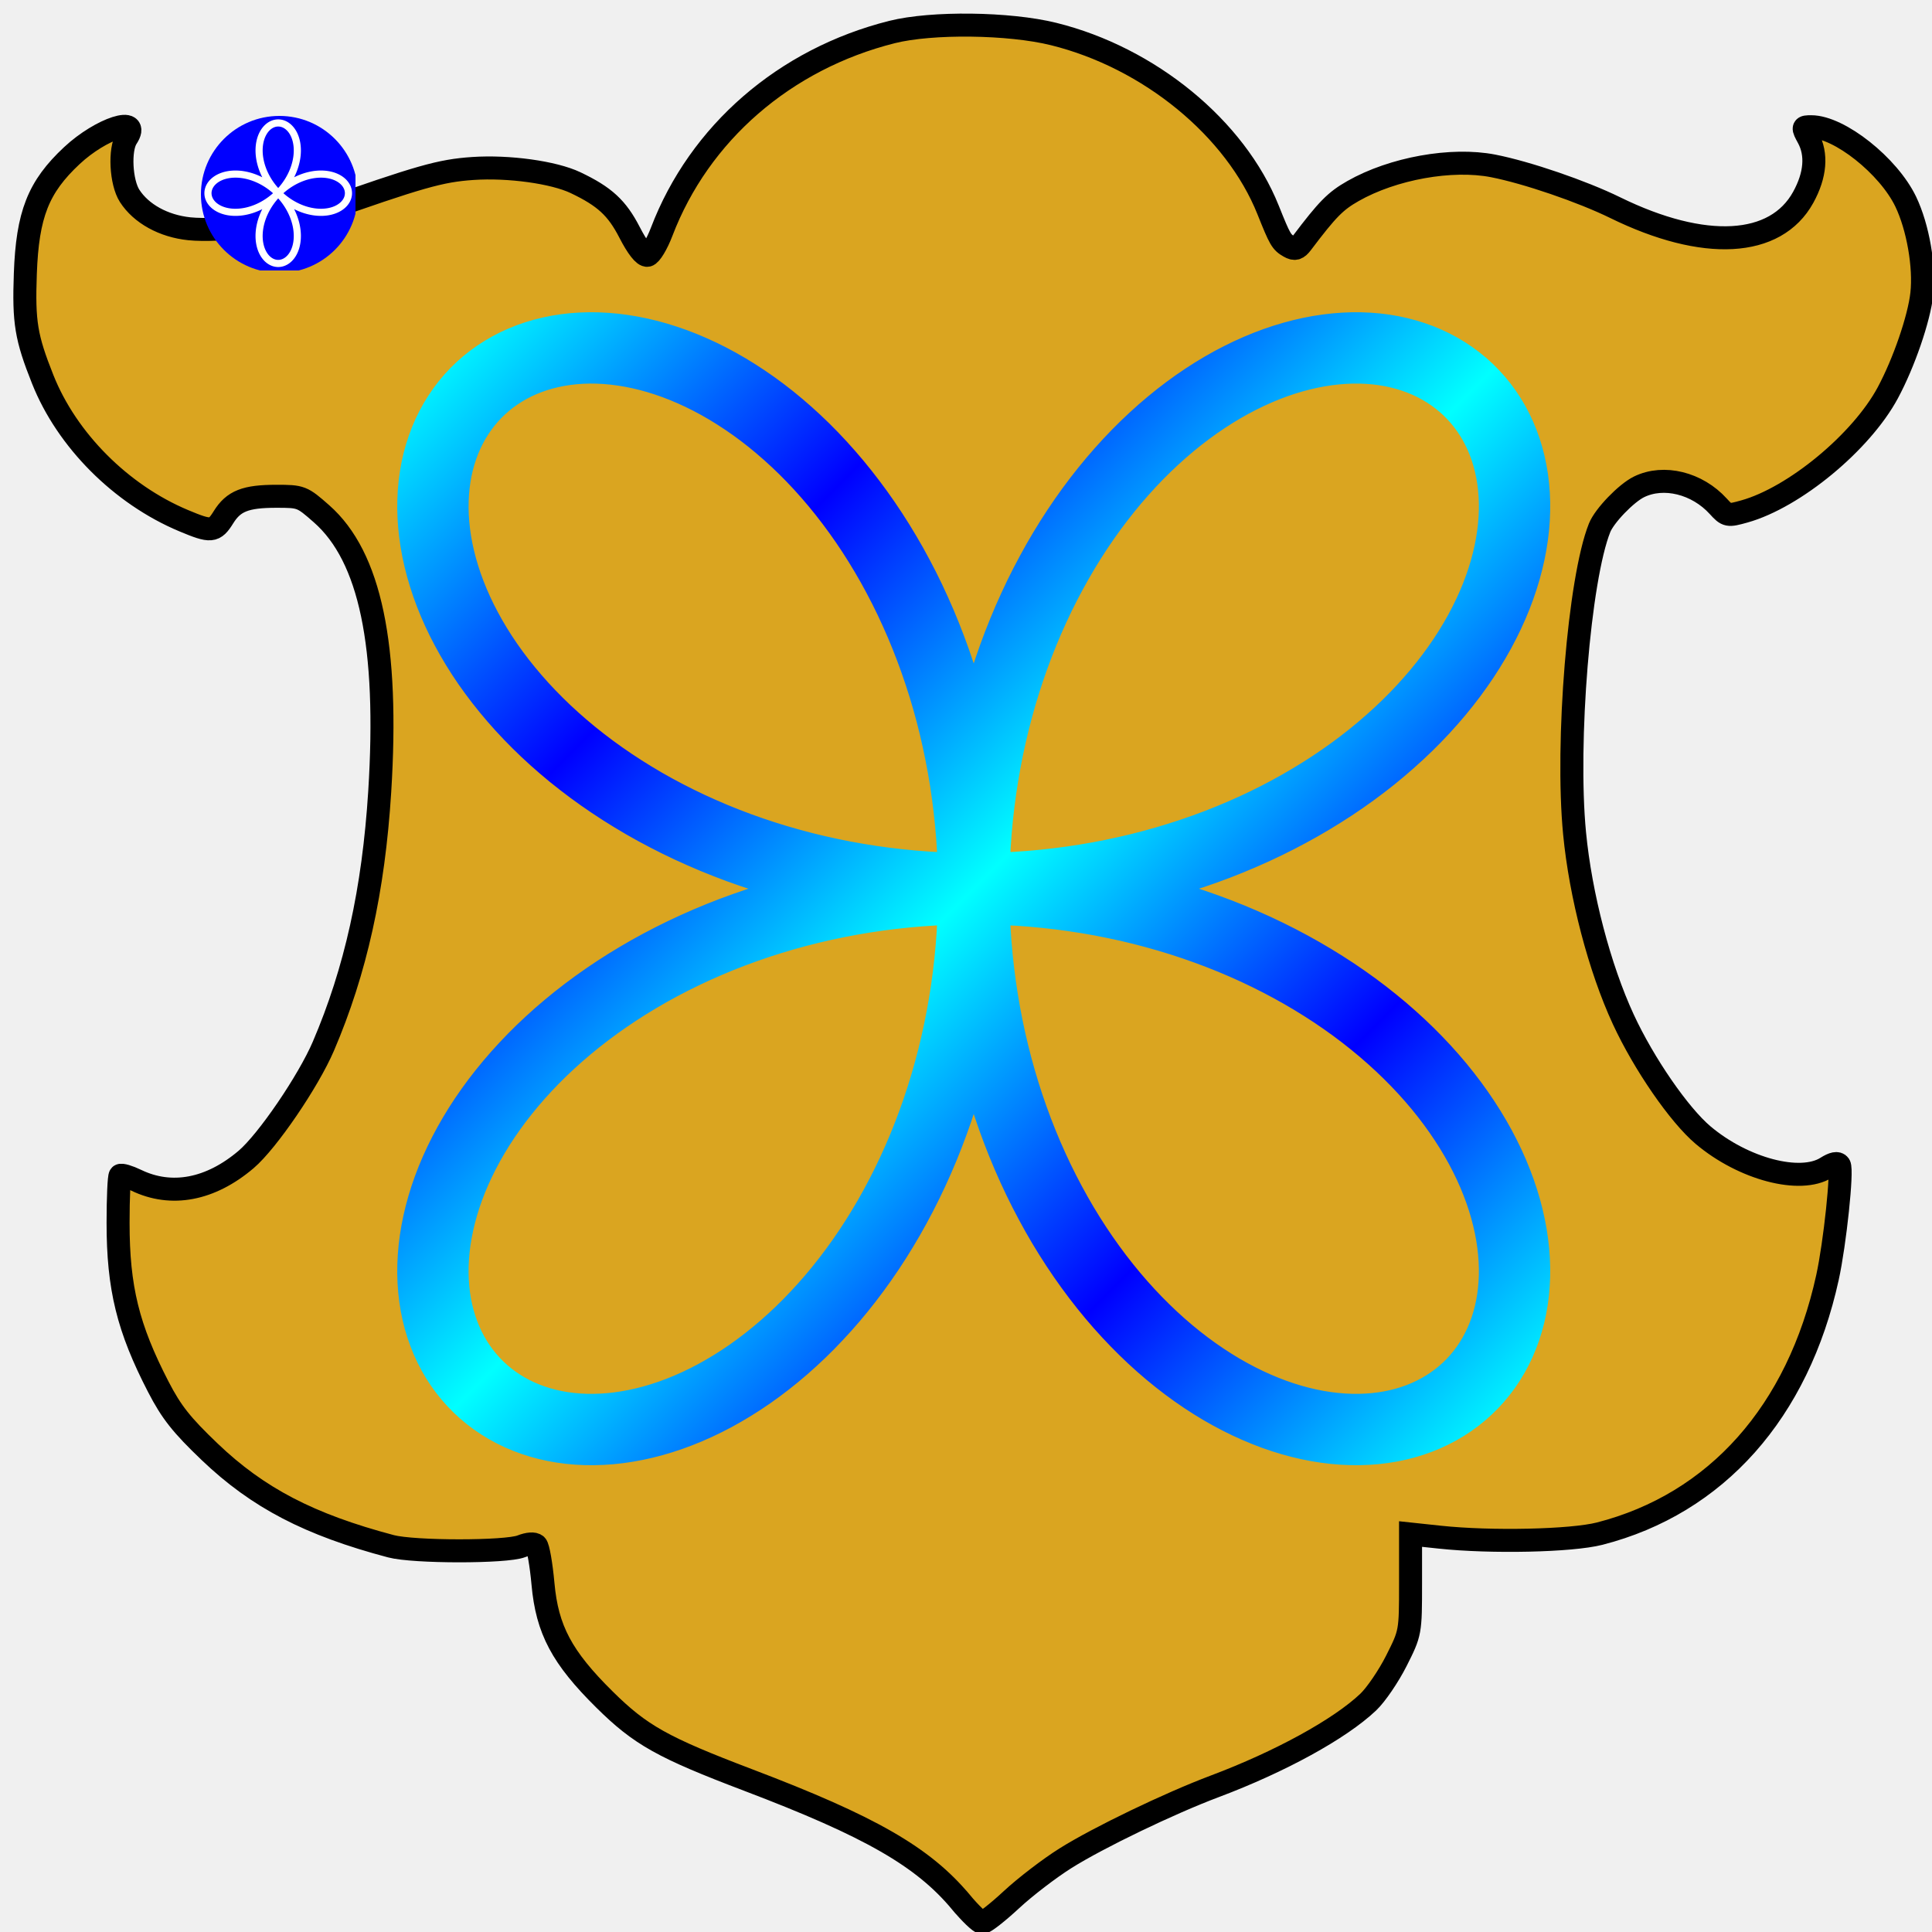
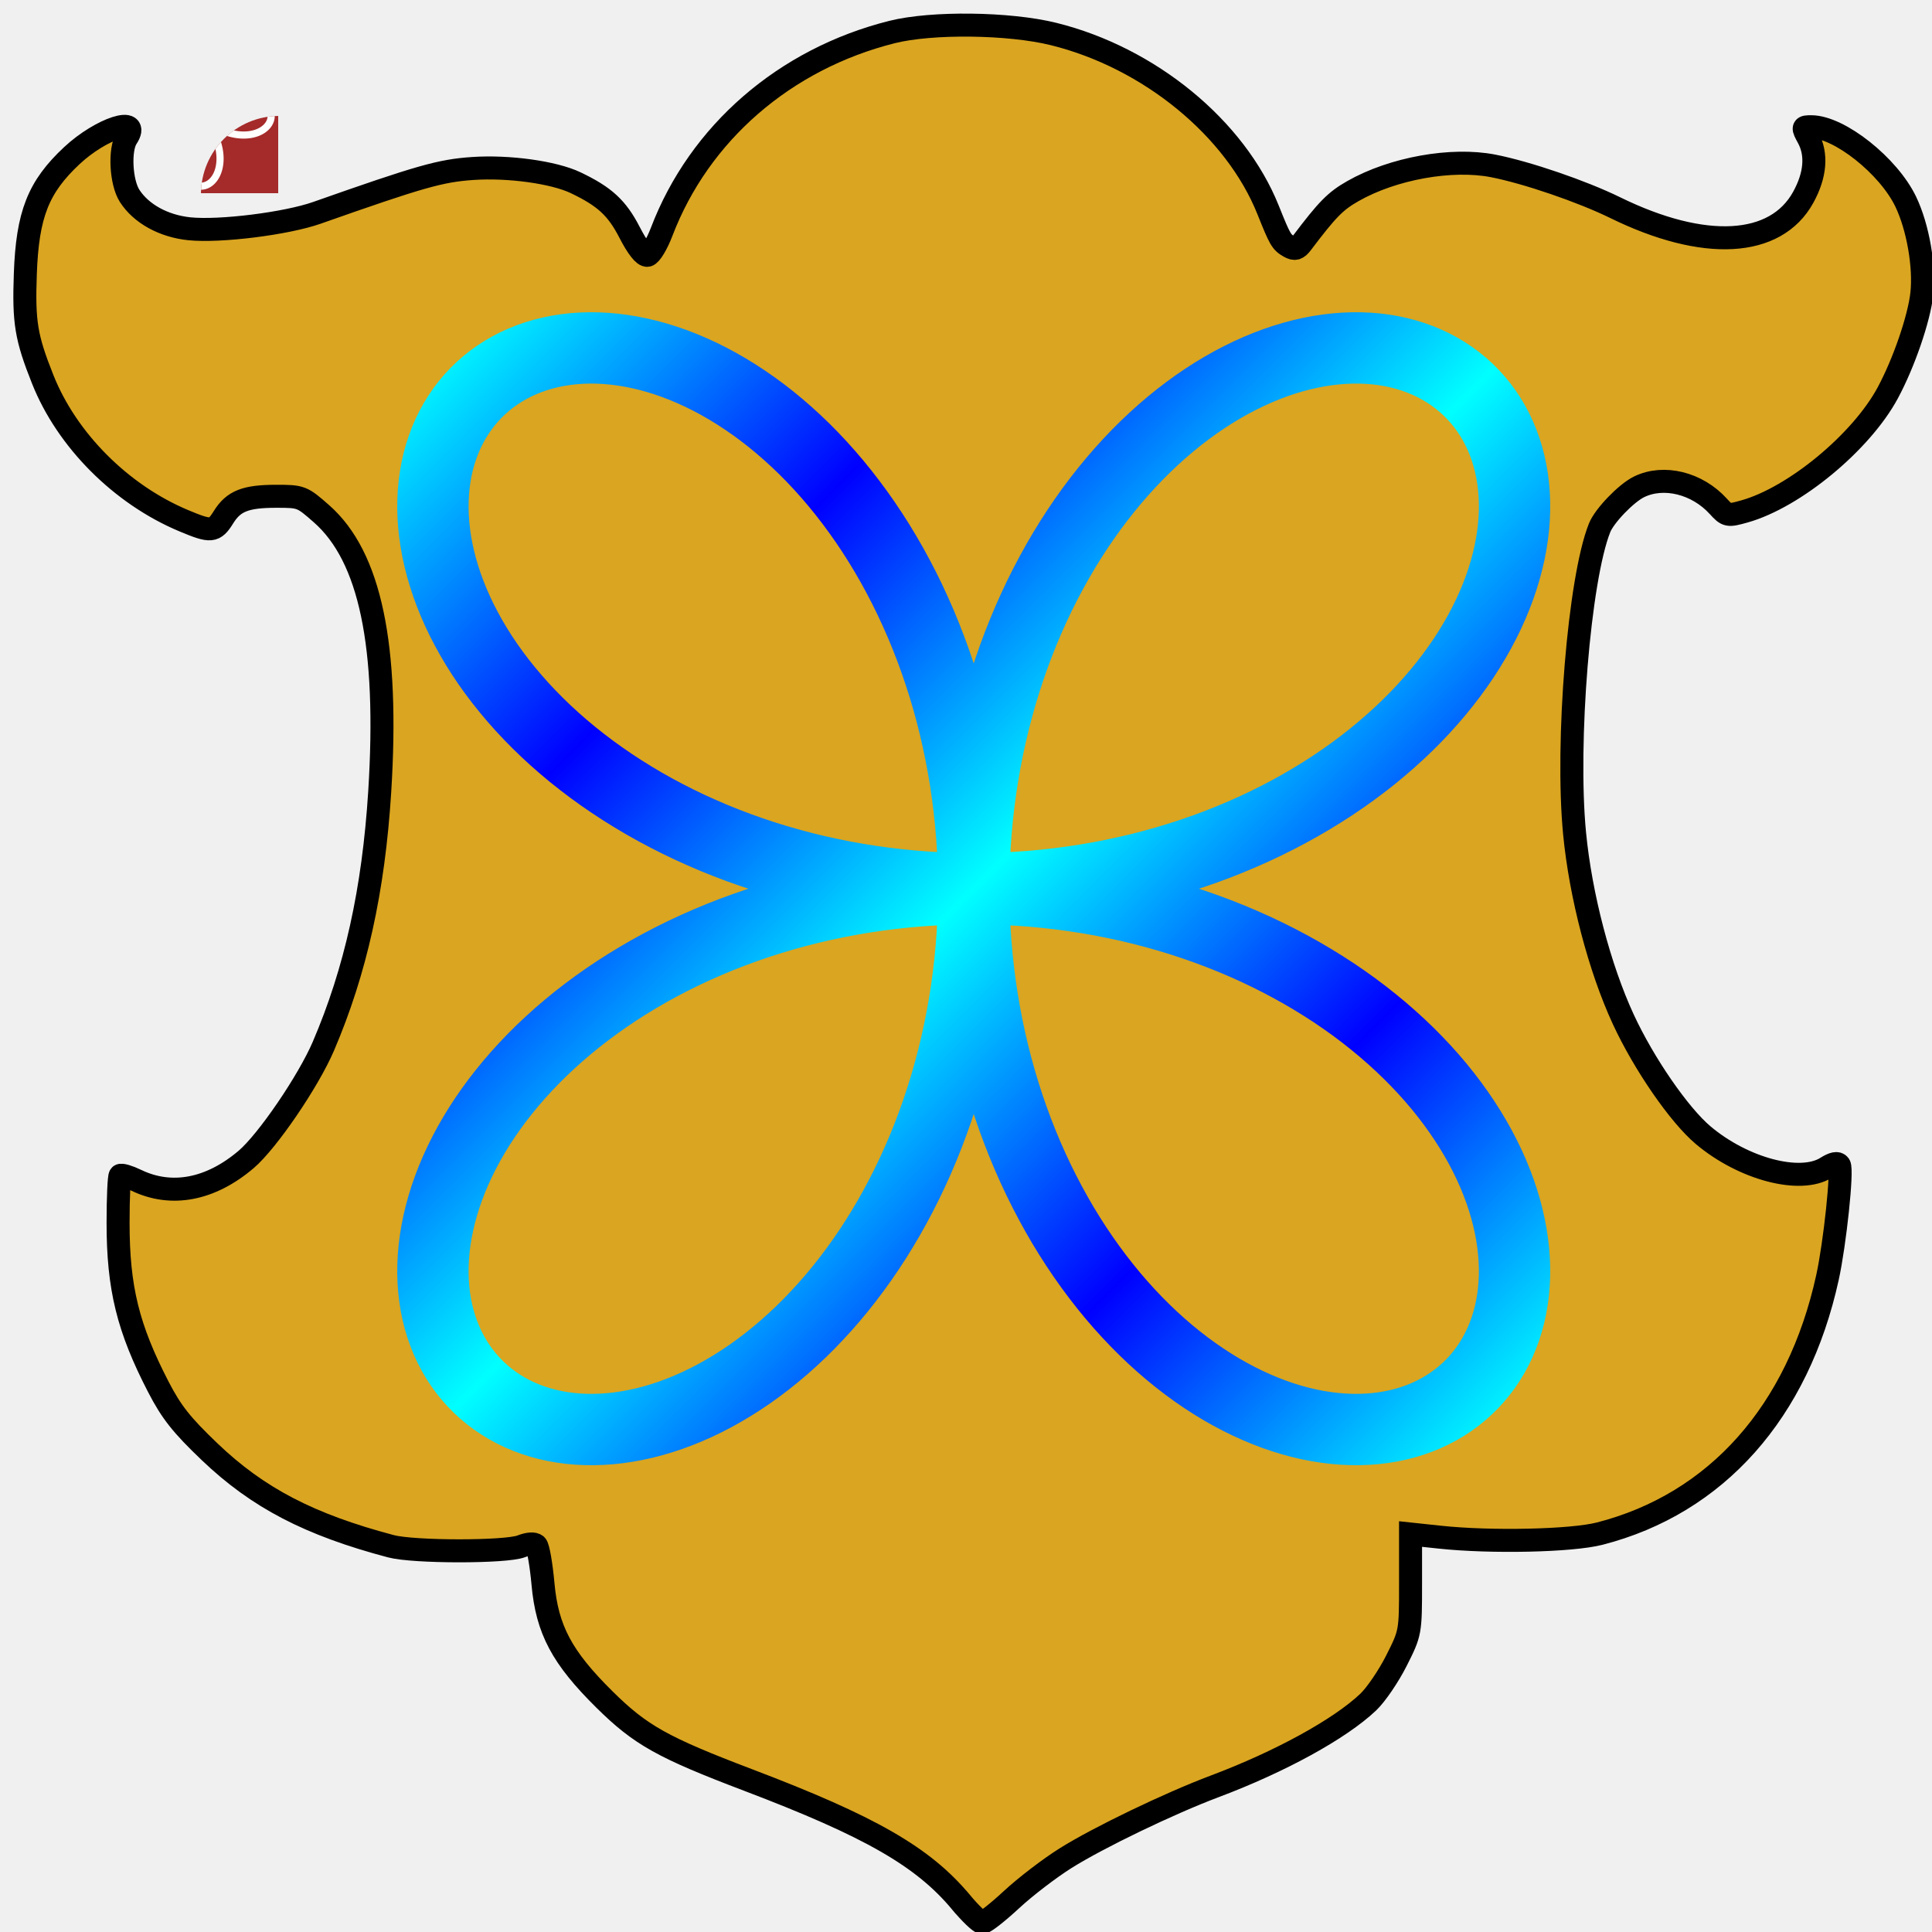
- <svg xmlns="http://www.w3.org/2000/svg" xmlns:xlink="http://www.w3.org/1999/xlink" height="250" width="250">
+ <svg xmlns="http://www.w3.org/2000/svg" xmlns:xlink="http://www.w3.org/1999/xlink" height="360" width="360" viewBox="0 0 250 250">
  <style>
      #Icon {
         fill: none;
         stroke: white;
         stroke-width: 30
      }

      #Logo {
         fill: none;
         stroke: url(#LogoGradient);
         stroke-width: 30
      }

      #Frame {
         fill: goldenrod;
         stroke: black;
         stroke-width: 3;
      }
   </style>
  <defs>
    <linearGradient id="LogoGradient" x1="1" x2="0" y1="1" y2="0">
      <stop offset="0%" stop-color="cyan" />
      <stop offset="25%" stop-color="blue" />
      <stop offset="50%" stop-color="aqua" />
      <stop offset="75%" stop-color="blue" />
      <stop offset="100%" stop-color="cyan" />
    </linearGradient>
  </defs>
  <clipPath id="RoundClip">
    <circle cx="33" cy="33" r="33" />
  </clipPath>
  <symbol id="Icon" viewBox="0 0 650 650">
-     <rect width="650" height="650" x="0" y="0" fill="blue" stroke="none" />
+     <rect width="650" height="650" x="0" y="0" fill="brown" stroke="none" />
    <path d="M 620.45 325.00 L620.45 325.00 L620.38 322.05 L620.16 319.10 L619.79 316.15 L619.27 313.22 L618.61 310.31 L617.80 307.41 L616.85 304.54 L615.75 301.69 L614.50 298.87 L613.12 296.09 L611.59 293.35 L609.92 290.64 L608.12 287.99 L606.17 285.38 L604.09 282.82 L601.87 280.32 L599.53 277.88 L597.05 275.50 L594.44 273.18 L591.71 270.94 L588.85 268.76 L585.87 266.66 L582.77 264.64 L579.56 262.71 L576.23 260.85 L572.78 259.08 L569.23 257.41 L565.58 255.82 L561.82 254.33 L557.96 252.94 L554.00 251.64 L549.95 250.45 L545.81 249.37 L541.59 248.39 L537.28 247.51 L532.89 246.75 L528.42 246.10 L523.88 245.57 L519.27 245.14 L514.60 244.84 L509.86 244.65 L505.07 244.59 L500.22 244.64 L495.32 244.82 L490.37 245.12 L485.39 245.54 L480.36 246.08 L475.30 246.75 L470.21 247.55 L465.09 248.47 L459.95 249.51 L454.80 250.68 L449.62 251.98 L444.44 253.40 L439.25 254.95 L434.06 256.62 L428.87 258.42 L423.69 260.34 L418.52 262.38 L413.36 264.55 L408.22 266.84 L403.10 269.24 L398.01 271.77 L392.95 274.41 L387.92 277.17 L382.93 280.04 L377.98 283.03 L373.07 286.13 L368.21 289.33 L363.41 292.65 L358.66 296.07 L353.97 299.59 L349.34 303.21 L344.78 306.94 L340.29 310.75 L335.87 314.67 L331.53 318.67 L327.27 322.76 L323.09 326.93 L318.99 331.19 L314.98 335.53 L311.06 339.94 L307.24 344.42 L303.51 348.98 L299.88 353.60 L296.35 358.28 L292.92 363.03 L289.59 367.83 L286.38 372.68 L283.27 377.58 L280.28 382.53 L277.39 387.52 L274.63 392.54 L271.97 397.61 L269.44 402.70 L267.02 407.81 L264.73 412.95 L262.55 418.11 L260.50 423.28 L258.57 428.46 L256.76 433.65 L255.08 438.84 L253.52 444.03 L252.09 449.21 L250.78 454.38 L249.60 459.54 L248.55 464.68 L247.62 469.80 L246.81 474.90 L246.13 479.96 L245.58 484.99 L245.14 489.98 L244.84 494.93 L244.65 499.83 L244.59 504.68 L244.64 509.48 L244.82 514.22 L245.12 518.90 L245.53 523.51 L246.05 528.06 L246.70 532.53 L247.45 536.93 L248.31 541.25 L249.28 545.48 L250.36 549.63 L251.55 553.68 L252.83 557.65 L254.22 561.51 L255.70 565.28 L257.28 568.95 L258.95 572.50 L260.71 575.96 L262.56 579.29 L264.49 582.52 L266.50 585.63 L268.59 588.62 L270.76 591.48 L273.00 594.23 L275.31 596.84 L277.68 599.33 L280.12 601.69 L282.62 603.92 L285.17 606.01 L287.78 607.97 L290.43 609.78 L293.13 611.46 L295.87 613.00 L298.65 614.40 L301.46 615.65 L304.31 616.77 L307.18 617.73 L310.08 618.55 L312.99 619.23 L315.92 619.75 L318.86 620.14 L321.81 620.37 L324.76 620.45 L327.72 620.39 L330.67 620.18 L333.61 619.82 L336.54 619.32 L339.46 618.67 L342.36 617.87 L345.23 616.93 L348.08 615.84 L350.90 614.61 L353.69 613.23 L356.44 611.72 L359.14 610.06 L361.80 608.26 L364.42 606.33 L366.98 604.26 L369.48 602.06 L371.93 599.72 L374.32 597.25 L376.64 594.65 L378.89 591.93 L381.07 589.08 L383.17 586.11 L385.20 583.02 L387.14 579.82 L389.00 576.49 L390.78 573.06 L392.46 569.52 L394.06 565.87 L395.55 562.12 L396.96 558.27 L398.26 554.32 L399.46 550.28 L400.55 546.15 L401.54 541.93 L402.42 537.62 L403.19 533.24 L403.85 528.78 L404.40 524.24 L404.83 519.64 L405.14 514.97 L405.34 510.24 L405.41 505.45 L405.37 500.61 L405.20 495.71 L404.91 490.77 L404.50 485.79 L403.97 480.76 L403.31 475.70 L402.52 470.62 L401.61 465.50 L400.58 460.36 L399.41 455.21 L398.13 450.04 L396.71 444.85 L395.18 439.67 L393.51 434.48 L391.73 429.29 L389.82 424.10 L387.78 418.93 L385.63 413.77 L383.35 408.63 L380.95 403.51 L378.44 398.41 L375.80 393.35 L373.05 388.32 L370.19 383.32 L367.21 378.37 L364.12 373.46 L360.92 368.60 L357.62 363.79 L354.21 359.04 L350.69 354.34 L347.08 349.71 L343.36 345.14 L339.55 340.65 L335.65 336.22 L331.66 331.87 L327.57 327.60 L323.40 323.42 L319.15 319.31 L314.82 315.30 L310.42 311.37 L305.94 307.54 L301.39 303.80 L296.77 300.16 L292.09 296.62 L287.35 293.19 L282.56 289.86 L277.71 286.63 L272.81 283.52 L267.87 280.51 L262.88 277.62 L257.86 274.84 L252.80 272.18 L247.71 269.64 L242.60 267.21 L237.46 264.91 L232.30 262.72 L227.13 260.66 L221.95 258.72 L216.76 256.90 L211.57 255.21 L206.38 253.64 L201.20 252.20 L196.03 250.88 L190.87 249.69 L185.72 248.63 L180.60 247.68 L175.51 246.87 L170.44 246.18 L165.41 245.62 L160.42 245.17 L155.47 244.86 L150.56 244.66 L145.70 244.59 L140.90 244.64 L136.15 244.80 L131.47 245.09 L126.85 245.49 L122.30 246.01 L117.82 246.64 L113.42 247.38 L109.09 248.24 L104.85 249.20 L100.70 250.27 L96.64 251.45 L92.67 252.72 L88.79 254.10 L85.02 255.58 L81.34 257.15 L77.77 258.81 L74.32 260.56 L70.97 262.41 L67.73 264.33 L64.62 266.34 L61.62 268.42 L58.74 270.58 L55.99 272.82 L53.36 275.12 L50.86 277.49 L48.49 279.93 L46.25 282.42 L44.15 284.97 L42.19 287.57 L40.36 290.22 L38.67 292.91 L37.12 295.65 L35.71 298.43 L34.44 301.24 L33.32 304.08 L32.34 306.95 L31.51 309.84 L30.82 312.76 L30.28 315.69 L29.89 318.63 L29.64 321.58 L29.55 324.53 L29.60 327.48 L29.80 330.43 L30.14 333.38 L30.63 336.31 L31.27 339.23 L32.06 342.13 L32.99 345.01 L34.07 347.86 L35.29 350.68 L36.65 353.47 L38.16 356.22 L39.80 358.93 L41.59 361.59 L43.51 364.21 L45.57 366.78 L47.76 369.29 L50.09 371.74 L52.55 374.13 L55.14 376.45 L57.85 378.71 L60.69 380.90 L63.65 383.01 L66.73 385.04 L69.92 386.99 L73.24 388.86 L76.66 390.64 L80.19 392.33 L83.83 393.93 L87.58 395.44 L91.42 396.85 L95.36 398.16 L99.40 399.36 L103.52 400.47 L107.74 401.47 L112.03 402.36 L116.41 403.13 L120.86 403.80 L125.39 404.36 L129.99 404.80 L134.66 405.12 L139.38 405.32 L144.17 405.41 L149.01 405.38 L153.90 405.22 L158.84 404.94 L163.82 404.54 L168.84 404.01 L173.89 403.36 L178.98 402.59 L184.09 401.69 L189.23 400.66 L194.38 399.51 L199.55 398.23 L204.73 396.83 L209.92 395.30 L215.11 393.65 L220.30 391.87 L225.48 389.97 L230.66 387.95 L235.82 385.80 L240.96 383.54 L246.08 381.15 L251.18 378.64 L256.25 376.02 L261.28 373.28 L266.28 370.42 L271.24 367.45 L276.15 364.37 L281.02 361.18 L285.83 357.89 L290.59 354.48 L295.29 350.98 L299.92 347.37 L304.50 343.66 L309.00 339.86 L313.43 335.96 L317.78 331.98 L322.06 327.90 L326.25 323.74 L330.36 319.49 L334.39 315.17 L338.32 310.77 L342.16 306.30 L345.91 301.75 L349.55 297.14 L353.10 292.47 L356.54 287.73 L359.88 282.94 L363.12 278.09 L366.24 273.20 L369.25 268.26 L372.15 263.28 L374.94 258.26 L377.61 253.20 L380.17 248.12 L382.60 243.00 L384.92 237.87 L387.11 232.71 L389.18 227.55 L391.13 222.36 L392.96 217.18 L394.66 211.99 L396.24 206.80 L397.69 201.61 L399.02 196.44 L400.22 191.28 L401.29 186.13 L402.24 181.01 L403.07 175.91 L403.77 170.85 L404.34 165.81 L404.80 160.81 L405.12 155.86 L405.33 150.95 L405.41 146.09 L405.37 141.28 L405.22 136.53 L404.94 131.84 L404.55 127.22 L404.04 122.66 L403.41 118.17 L402.68 113.77 L401.83 109.44 L400.88 105.19 L399.82 101.03 L398.65 96.96 L397.38 92.98 L396.01 89.10 L394.54 85.31 L392.98 81.63 L391.32 78.05 L389.58 74.59 L387.74 71.23 L385.83 67.99 L383.83 64.86 L381.75 61.85 L379.59 58.96 L377.36 56.20 L375.06 53.56 L372.70 51.05 L370.27 48.68 L367.78 46.43 L365.24 44.31 L362.64 42.34 L359.99 40.50 L357.30 38.80 L354.57 37.23 L351.79 35.81 L348.99 34.54 L346.15 33.40 L343.28 32.41 L340.39 31.57 L337.48 30.87 L334.55 30.32 L331.61 29.92 L328.66 29.66 L325.71 29.55 L322.75 29.59 L319.80 29.77 L316.86 30.11 L313.92 30.59 L311.00 31.22 L308.10 31.99 L305.22 32.91 L302.37 33.98 L299.54 35.19 L296.75 36.54 L294.00 38.03 L291.29 39.67 L288.62 41.44 L286.00 43.35 L283.43 45.40 L280.91 47.58 L278.45 49.90 L276.06 52.35 L273.73 54.93 L271.47 57.63 L269.27 60.46 L267.16 63.41 L265.12 66.48 L263.16 69.67 L261.29 72.97 L259.50 76.38 L257.80 79.91 L256.19 83.54 L254.68 87.28 L253.26 91.11 L251.94 95.04 L250.73 99.07 L249.62 103.19 L248.61 107.40 L247.71 111.69 L246.92 116.06 L246.25 120.51 L245.68 125.03 L245.23 129.62 L244.90 134.28 L244.69 139.00 L244.59 143.78 L244.62 148.62 L244.76 153.51 L245.03 158.44 L245.42 163.42 L245.94 168.44 L246.58 173.49 L247.35 178.57 L248.24 183.68 L249.25 188.82 L250.39 193.97 L251.66 199.14 L253.05 204.32 L254.57 209.51 L256.21 214.70 L257.98 219.89 L259.87 225.07 L261.88 230.25 L264.02 235.41 L266.28 240.55 L268.66 245.68 L271.15 250.78 L273.77 255.85 L276.50 260.88 L279.35 265.89 L282.31 270.85 L285.38 275.76 L288.56 280.63 L291.85 285.45 L295.24 290.21 L298.74 294.91 L302.34 299.56 L306.04 304.13 L309.83 308.64 L313.72 313.08 L317.70 317.44 L321.77 321.72 L325.93 325.92 L330.16 330.04 L334.48 334.07 L338.88 338.01 L343.34 341.86 L347.88 345.61 L352.49 349.27 L357.16 352.82 L361.89 356.27 L366.68 359.62 L371.52 362.86 L376.41 366.00 L381.34 369.02 L386.32 371.93 L391.34 374.72 L396.39 377.40 L401.48 379.97 L406.59 382.41 L411.72 384.74 L416.87 386.94 L422.04 389.02 L427.22 390.98 L432.41 392.82 L437.60 394.53 L442.79 396.12 L447.97 397.58 L453.15 398.92 L458.31 400.13 L463.46 401.21 L468.58 402.17 L473.68 403.01 L478.75 403.72 L483.79 404.30 L488.79 404.76 L493.75 405.10 L498.66 405.32 L503.53 405.41 L508.34 405.38 L513.09 405.23 L517.79 404.97 L522.42 404.58 L526.98 404.08 L531.47 403.47 L535.89 402.74 L540.22 401.90 L544.48 400.96 L548.64 399.90 L552.72 398.75 L556.71 397.49 L560.60 396.12 L564.39 394.66 L568.08 393.11 L571.66 391.46 L575.14 389.72 L578.51 387.89 L581.76 385.98 L584.90 383.99 L587.91 381.91 L590.81 379.76 L593.58 377.54 L596.23 375.25 L598.75 372.89 L601.14 370.47 L603.40 367.98 L605.52 365.44 L607.51 362.85 L609.36 360.21 L611.07 357.52 L612.65 354.79 L614.08 352.02 L615.37 349.21 L616.51 346.37 L617.51 343.51 L618.37 340.62 L619.08 337.71 L619.64 334.78 L620.06 331.84 L620.33 328.89 L620.45 325.94 Z" />
  </symbol>
  <symbol id="Logo" viewBox="0 0 650 650">
    <path id="Orbit" d="M325.00 325.00 L325.00 325.00 L330.91 324.94 L336.81 324.76 L342.71 324.47 L348.59 324.06 L354.46 323.53 L360.31 322.88 L366.13 322.12 L371.92 321.24 L377.68 320.25 L383.40 319.14 L389.09 317.92 L394.73 316.59 L400.31 315.15 L405.85 313.61 L411.33 311.95 L416.75 310.19 L422.11 308.33 L427.40 306.37 L432.62 304.30 L437.76 302.14 L442.83 299.89 L447.81 297.54 L452.71 295.10 L457.52 292.57 L462.24 289.96 L466.87 287.26 L471.40 284.48 L475.83 281.63 L480.16 278.70 L484.38 275.70 L488.49 272.63 L492.49 269.50 L496.37 266.30 L500.14 263.04 L503.80 259.73 L507.33 256.37 L510.74 252.96 L514.03 249.50 L517.18 246.00 L520.22 242.46 L523.12 238.89 L525.89 235.29 L528.52 231.66 L531.03 228.01 L533.40 224.33 L535.63 220.64 L537.73 216.94 L539.68 213.23 L541.50 209.52 L543.18 205.81 L544.72 202.10 L546.12 198.39 L547.38 194.70 L548.50 191.03 L549.48 187.37 L550.32 183.74 L551.02 180.13 L551.58 176.55 L552.00 173.01 L552.28 169.51 L552.42 166.05 L552.43 162.64 L552.30 159.27 L552.03 155.96 L551.64 152.71 L551.10 149.52 L550.44 146.39 L549.65 143.33 L548.73 140.34 L547.69 137.43 L546.52 134.60 L545.23 131.85 L543.82 129.18 L542.29 126.60 L540.64 124.11 L538.88 121.72 L537.01 119.42 L535.03 117.23 L532.95 115.13 L530.76 113.14 L528.47 111.27 L526.08 109.50 L523.60 107.84 L521.03 106.30 L518.37 104.88 L515.62 103.58 L512.80 102.40 L509.89 101.35 L506.91 100.42 L503.85 99.62 L500.73 98.94 L497.55 98.40 L494.30 97.99 L490.99 97.72 L487.63 97.58 L484.22 97.57 L480.77 97.71 L477.27 97.98 L473.73 98.39 L470.16 98.93 L466.55 99.62 L462.92 100.45 L459.26 101.42 L455.59 102.52 L451.90 103.77 L448.20 105.16 L444.49 106.69 L440.78 108.36 L437.06 110.17 L433.35 112.11 L429.65 114.20 L425.96 116.42 L422.29 118.78 L418.63 121.27 L415.00 123.90 L411.39 126.66 L407.82 129.55 L404.28 132.57 L400.78 135.72 L397.32 138.99 L393.90 142.39 L390.53 145.92 L387.22 149.56 L383.96 153.32 L380.76 157.20 L377.62 161.19 L374.54 165.29 L371.54 169.50 L368.60 173.82 L365.74 178.24 L362.96 182.76 L360.26 187.38 L357.64 192.10 L355.10 196.90 L352.65 201.79 L350.30 206.77 L348.03 211.83 L345.87 216.97 L343.79 222.18 L341.82 227.47 L339.95 232.82 L338.18 238.23 L336.52 243.71 L334.97 249.24 L333.52 254.83 L332.18 260.46 L330.95 266.14 L329.84 271.86 L328.84 277.62 L327.95 283.41 L327.18 289.23 L326.52 295.07 L325.98 300.94 L325.56 306.82 L325.26 312.72 L325.07 318.62 L325.00 324.53 L325.05 330.44 L325.22 336.34 L325.50 342.24 L325.91 348.12 L326.43 353.99 L327.07 359.84 L327.82 365.67 L328.69 371.46 L329.67 377.22 L330.77 382.95 L331.98 388.64 L333.30 394.28 L334.73 399.87 L336.27 405.41 L337.91 410.90 L339.66 416.32 L341.52 421.69 L343.47 426.98 L345.53 432.21 L347.68 437.36 L349.93 442.43 L352.27 447.42 L354.71 452.33 L357.23 457.14 L359.83 461.87 L362.52 466.51 L365.29 471.04 L368.14 475.48 L371.06 479.81 L374.06 484.04 L377.12 488.16 L380.25 492.17 L383.44 496.07 L386.69 499.85 L390.00 503.51 L393.36 507.05 L396.77 510.47 L400.22 513.77 L403.72 516.94 L407.25 519.98 L410.82 522.89 L414.42 525.67 L418.05 528.32 L421.70 530.83 L425.37 533.21 L429.06 535.46 L432.76 537.56 L436.47 539.53 L440.18 541.36 L443.90 543.05 L447.61 544.60 L451.31 546.02 L455.00 547.29 L458.68 548.42 L462.34 549.41 L465.97 550.26 L469.58 550.97 L473.16 551.54 L476.71 551.97 L480.21 552.26 L483.67 552.41 L487.09 552.43 L490.46 552.31 L493.77 552.06 L497.03 551.67 L500.23 551.15 L503.36 550.50 L506.43 549.72 L509.42 548.81 L512.34 547.78 L515.18 546.62 L517.94 545.33 L520.61 543.93 L523.20 542.41 L525.69 540.77 L528.10 539.02 L530.40 537.16 L532.60 535.19 L534.71 533.12 L536.70 530.94 L538.59 528.65 L540.37 526.28 L542.03 523.80 L543.58 521.24 L545.01 518.58 L546.32 515.85 L547.51 513.02 L548.58 510.12 L549.51 507.15 L550.33 504.10 L551.01 500.98 L551.56 497.80 L551.98 494.56 L552.26 491.26 L552.42 487.90 L552.43 484.50 L552.31 481.04 L552.05 477.55 L551.65 474.01 L551.12 470.44 L550.44 466.84 L549.62 463.21 L548.67 459.56 L547.57 455.88 L546.33 452.19 L544.95 448.49 L543.44 444.78 L541.78 441.07 L539.98 437.36 L538.05 433.65 L535.97 429.94 L533.76 426.25 L531.41 422.58 L528.93 418.92 L526.32 415.29 L523.57 411.68 L520.69 408.10 L517.68 404.56 L514.54 401.05 L511.27 397.59 L507.88 394.17 L504.37 390.80 L500.73 387.48 L496.98 384.21 L493.11 381.01 L489.13 377.86 L485.04 374.78 L480.83 371.77 L476.53 368.83 L472.11 365.97 L467.60 363.18 L462.99 360.47 L458.28 357.84 L453.48 355.30 L448.60 352.85 L443.63 350.48 L438.57 348.21 L433.44 346.03 L428.24 343.96 L422.96 341.98 L417.61 340.10 L412.20 338.32 L406.73 336.65 L401.20 335.09 L395.62 333.63 L389.99 332.28 L384.31 331.05 L378.60 329.92 L372.84 328.91 L367.05 328.02 L361.23 327.23 L355.39 326.57 L349.53 326.02 L343.65 325.59 L337.75 325.28 L331.85 325.08 L325.94 325.00 L320.03 325.04 L314.13 325.20 L308.23 325.48 L302.34 325.87 L296.47 326.38 L290.62 327.01 L284.80 327.75 L279.00 328.61 L273.23 329.59 L267.50 330.68 L261.81 331.88 L256.17 333.19 L250.57 334.61 L245.03 336.14 L239.54 337.78 L234.11 339.52 L228.74 341.37 L223.44 343.31 L218.21 345.36 L213.05 347.51 L207.97 349.75 L202.98 352.08 L198.06 354.51 L193.24 357.02 L188.50 359.62 L183.86 362.31 L179.31 365.07 L174.87 367.91 L170.53 370.83 L166.29 373.82 L162.16 376.88 L158.14 380.00 L154.24 383.19 L150.45 386.43 L146.78 389.74 L143.22 393.09 L139.80 396.49 L136.49 399.95 L133.31 403.44 L130.26 406.97 L127.34 410.54 L124.55 414.13 L121.89 417.76 L119.36 421.41 L116.97 425.08 L114.72 428.77 L112.60 432.47 L110.62 436.18 L108.78 439.89 L107.08 443.60 L105.51 447.31 L104.09 451.02 L102.81 454.71 L101.67 458.39 L100.67 462.05 L99.81 465.69 L99.09 469.30 L98.50 472.88 L98.06 476.42 L97.76 479.93 L97.59 483.40 L97.56 486.82 L97.67 490.19 L97.92 493.51 L98.29 496.78 L98.80 499.98 L99.44 503.11 L100.21 506.18 L101.11 509.18 L102.14 512.11 L103.29 514.96 L104.56 517.72 L105.95 520.40 L107.46 523.00 L109.09 525.50 L110.83 527.91 L112.69 530.22 L114.65 532.43 L116.72 534.54 L118.89 536.55 L121.16 538.44 L123.53 540.23 L126.00 541.90 L128.55 543.46 L131.20 544.90 L133.93 546.22 L136.75 547.42 L139.64 548.49 L142.61 549.44 L145.65 550.27 L148.77 550.96 L151.94 551.52 L155.18 551.95 L158.48 552.25 L161.83 552.41 L165.23 552.43 L168.68 552.32 L172.17 552.08 L175.71 551.69 L179.27 551.16 L182.87 550.50 L186.50 549.69 L190.15 548.75 L193.82 547.66 L197.51 546.44 L201.21 545.07 L204.92 543.56 L208.63 541.92 L212.35 540.13 L216.06 538.21 L219.76 536.14 L223.45 533.94 L227.13 531.61 L230.79 529.14 L234.42 526.53 L238.03 523.79 L241.61 520.92 L245.16 517.92 L248.67 514.79 L252.14 511.54 L255.56 508.16 L258.93 504.65 L262.26 501.03 L265.53 497.29 L268.74 493.43 L271.89 489.45 L274.97 485.37 L277.99 481.17 L280.94 476.87 L283.81 472.47 L286.60 467.96 L289.32 463.36 L291.95 458.66 L294.50 453.87 L296.96 448.99 L299.33 444.03 L301.61 438.98 L303.80 433.85 L305.88 428.65 L307.87 423.38 L309.76 418.04 L311.54 412.63 L313.22 407.17 L314.79 401.64 L316.26 396.07 L317.61 390.44 L318.86 384.77 L319.99 379.05 L321.01 373.30 L321.92 367.51 L322.71 361.70 L323.38 355.86 L323.94 350.00 L324.38 344.12 L324.70 338.22 L324.91 332.32 L325.00 326.41 L324.97 320.50 L324.82 314.60 L324.55 308.70 L324.17 302.81 L323.66 296.94 L323.04 291.09 L322.31 285.26 L321.46 279.46 L320.49 273.69 L319.41 267.96 L318.22 262.27 L316.92 256.62 L315.51 251.02 L313.99 245.47 L312.36 239.97 L310.62 234.54 L308.78 229.16 L306.84 223.86 L304.80 218.62 L302.67 213.46 L300.43 208.38 L298.11 203.37 L295.69 198.45 L293.18 193.62 L290.59 188.87 L287.91 184.23 L285.15 179.67 L282.32 175.22 L279.41 170.87 L276.42 166.62 L273.37 162.49 L270.25 158.46 L267.07 154.54 L263.83 150.75 L260.53 147.06 L257.18 143.50 L253.78 140.06 L250.33 136.75 L246.84 133.56 L243.31 130.50 L239.75 127.56 L236.15 124.76 L232.53 122.09 L228.88 119.56 L225.21 117.16 L221.53 114.89 L217.83 112.76 L214.12 110.77 L210.41 108.92 L206.69 107.21 L202.98 105.63 L199.28 104.20 L195.58 102.91 L191.90 101.75 L188.24 100.74 L184.60 99.87 L180.99 99.14 L177.41 98.55 L173.86 98.09 L170.34 97.78 L166.87 97.60 L163.45 97.56 L160.07 97.66 L156.75 97.89 L153.48 98.26 L150.28 98.76 L147.13 99.39 L144.06 100.15 L141.05 101.04 L138.12 102.05 L135.27 103.19 L132.50 104.45 L129.81 105.84 L127.21 107.34 L124.70 108.96 L122.28 110.69 L119.96 112.53 L117.74 114.49 L115.62 116.55 L113.61 118.71 L111.70 120.98 L109.91 123.34 L108.23 125.80 L106.66 128.35 L105.21 130.99 L103.88 133.71 L102.67 136.52 L101.59 139.41 L100.63 142.37 L99.79 145.41 L99.09 148.52 L98.52 151.69 L98.08 154.92 L97.77 158.21 L97.60 161.56 L97.56 164.96 L97.66 168.40 L97.90 171.89 L98.28 175.42 L98.79 178.99 L99.44 182.59 L100.24 186.21 L101.17 189.86 L102.25 193.53 L103.46 197.22 L104.82 200.92 L106.31 204.62 L107.95 208.34 L109.72 212.05 L111.64 215.76 L113.69 219.47 L115.88 223.16 L118.20 226.84 L120.66 230.50 L123.26 234.14 L125.99 237.75 L128.85 241.33 L131.84 244.88 L134.95 248.39 L138.20 251.86 L141.57 255.29 L145.06 258.67 L148.68 262.00 L152.41 265.27 L156.26 268.49 L160.23 271.64 L164.30 274.73 L168.49 277.75 L172.78 280.70 L177.18 283.58 L181.68 286.38 L186.27 289.11 L190.96 291.75 L195.75 294.30 L200.62 296.77 L205.58 299.15 L210.62 301.43 L215.74 303.63 L220.93 305.72 L226.20 307.72 L231.53 309.61 L236.93 311.40 L242.40 313.09 L247.92 314.67 L253.49 316.15 L259.11 317.51 L264.78 318.76 L270.49 319.91 L276.24 320.93 L282.02 321.85 L287.84 322.65 L293.68 323.33 L299.54 323.90 L305.42 324.35 L311.31 324.68 L317.21 324.90 L323.12 324.99 Z" />
-     <use width="65" height="65" x="0" y="0" clip-path="url(#RoundClip)" xlink:href="#Icon">
+     <use width="65" height="65" x="-32.5" y="-32.5" clip-path="url(#RoundClip)" xlink:href="#Icon">
      <animateMotion dur="8s" repeatCount="indefinite" rotate="auto-reverse">
        <mpath xlink:href="#Orbit" />
      </animateMotion>
    </use>
  </symbol>
  <symbol id="Frame" viewBox="0 0 252 252">
    <path d="M124.338 247.105c-4.933-5.923-11.829-9.883-27.748-15.932-11.181-4.249-14.056-5.86-18.756-10.507-5.555-5.493-7.479-9.11-8.018-15.082-.229-2.527-.626-4.793-.884-5.037-.284-.27-1.047-.215-1.949.14-1.989.785-14.018.78-16.992-.008-10.654-2.82-17.368-6.316-23.647-12.315-3.68-3.516-4.992-5.177-6.696-8.47-3.968-7.675-5.255-12.916-5.255-21.402 0-3.252.123-6.03.274-6.173.151-.143 1.096.137 2.1.622 4.58 2.214 9.68 1.245 14.338-2.724 2.772-2.362 8.1-10.176 10.067-14.764 4.2-9.797 6.542-20.372 7.347-33.176 1.198-19.044-1.234-30.674-7.58-36.262-2.548-2.244-2.667-2.29-5.904-2.29-4.017 0-5.578.618-6.891 2.727-1.196 1.922-1.61 1.958-5.205.451-8.158-3.42-15.224-10.507-18.374-18.43-2.172-5.462-2.497-7.432-2.27-13.762.277-7.754 1.685-11.33 6.079-15.43 3.808-3.554 9.092-5.253 7.144-2.297-.979 1.486-.761 5.779.383 7.557 1.496 2.326 4.43 3.943 7.785 4.29 3.98.41 12.647-.671 16.641-2.078C53.815 22 56.434 21.256 60.671 20.968c4.66-.317 10.545.496 13.391 1.85 3.792 1.805 5.405 3.29 7.053 6.494 1.01 1.963 1.875 3.068 2.334 2.98.402-.077 1.233-1.456 1.846-3.064C90.21 16.346 101.35 6.685 115.34 3.17c5.185-1.303 15.273-1.18 21.077.258 12.501 3.096 23.71 12.288 27.976 22.94 1.561 3.9 1.731 4.195 2.767 4.788.709.406 1.052.311 1.627-.45 3.358-4.443 4.384-5.486 6.684-6.795 5.206-2.962 12.867-4.337 18.276-3.28 4.386.857 11.6 3.324 15.928 5.447 11.595 5.686 20.926 5.173 24.52-1.348 1.6-2.903 1.823-5.617.64-7.785-.752-1.378-.74-1.422.409-1.422 3.654 0 10.08 5.097 12.324 9.776 1.587 3.31 2.488 8.468 2.098 12.01-.358 3.245-2.341 9.017-4.44 12.92-3.452 6.423-12.194 13.654-18.709 15.474-2.154.603-2.266.58-3.395-.663-2.763-3.045-7.132-4.12-10.345-2.544-1.678.822-4.508 3.76-5.14 5.337-2.661 6.634-4.41 27.979-3.266 39.85.783 8.122 3.26 17.575 6.36 24.276 2.678 5.787 7.287 12.471 10.415 15.104 5.252 4.42 12.675 6.373 16.07 4.228.903-.57 1.464-.681 1.69-.336.434.667-.573 10.219-1.546 14.66-3.845 17.538-14.496 29.514-29.719 33.418-3.68.943-14.145 1.173-20.85.458l-3.814-.407v6.432c0 6.4-.01 6.451-1.844 10.092-1.014 2.013-2.67 4.444-3.681 5.401-3.702 3.51-11.465 7.769-20.026 10.988-5.938 2.233-15.167 6.68-19.453 9.371-2.096 1.317-5.27 3.75-7.054 5.407-1.783 1.657-3.5 3-3.816 2.986-.316-.015-1.56-1.21-2.764-2.656z" />
  </symbol>
  <use width="250" height="250" x="1" y="1" xlink:href="#Frame" />
  <use width="200" height="200" x="26" y="15" xlink:href="#Logo" />
</svg>
